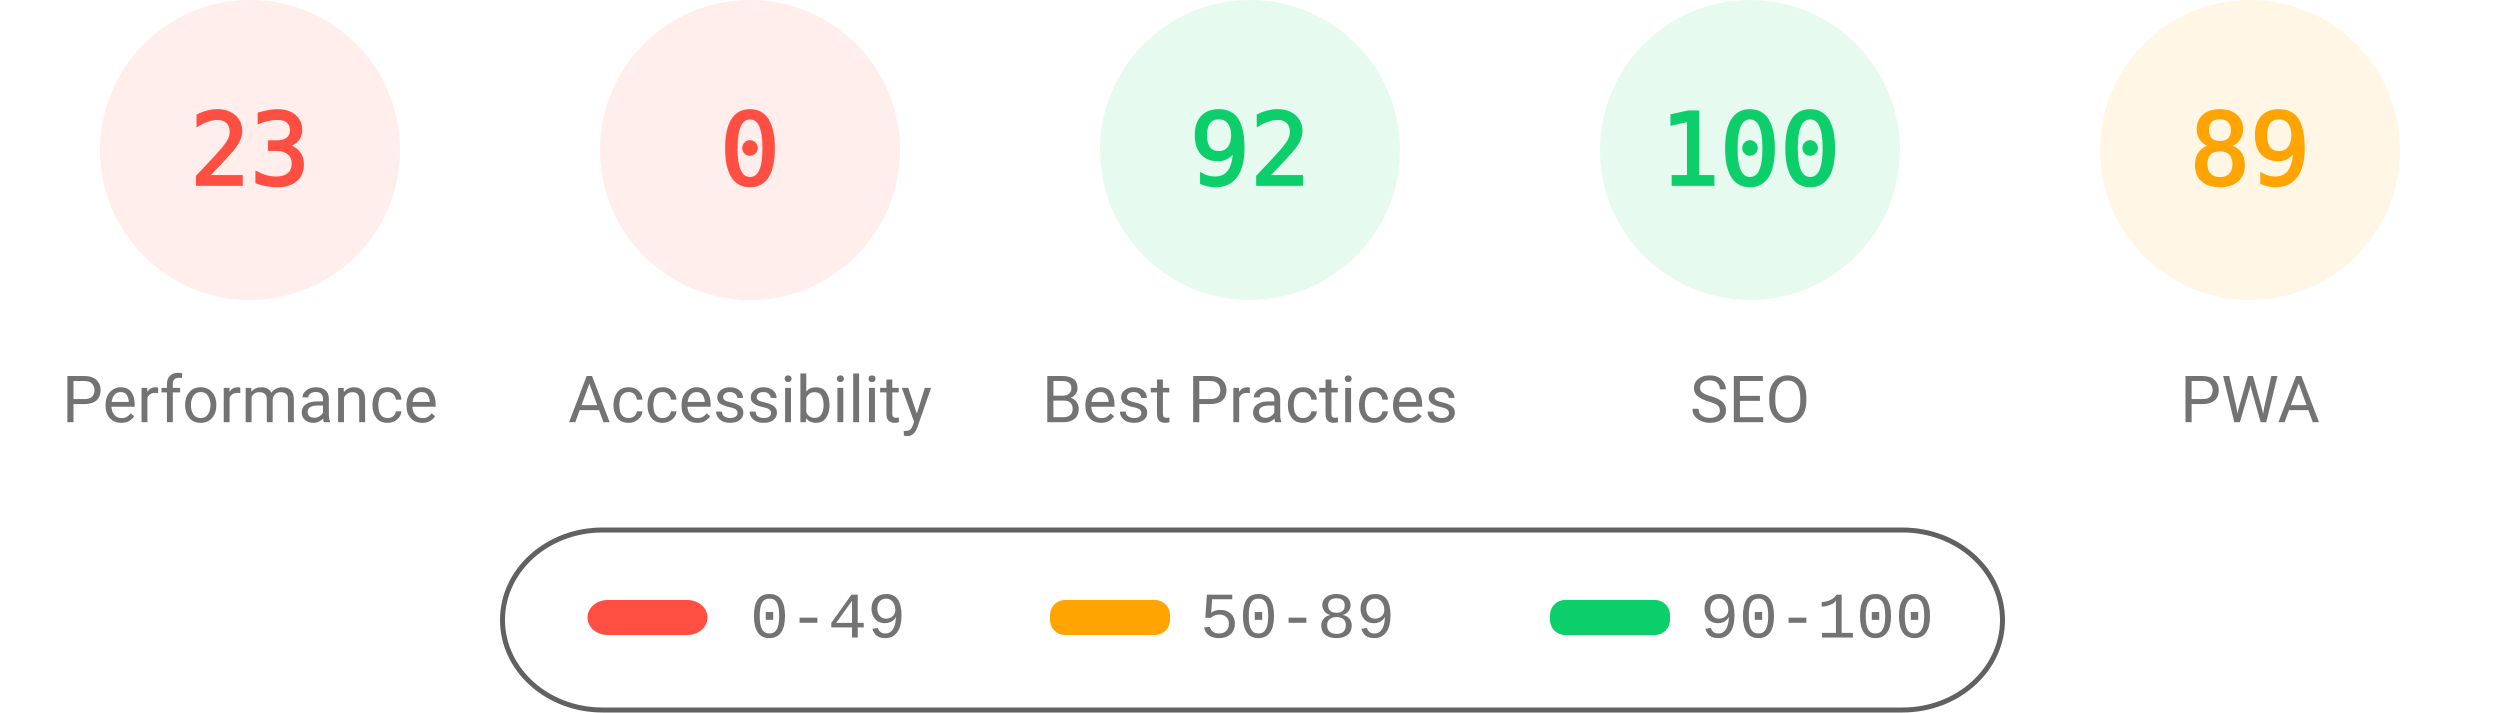
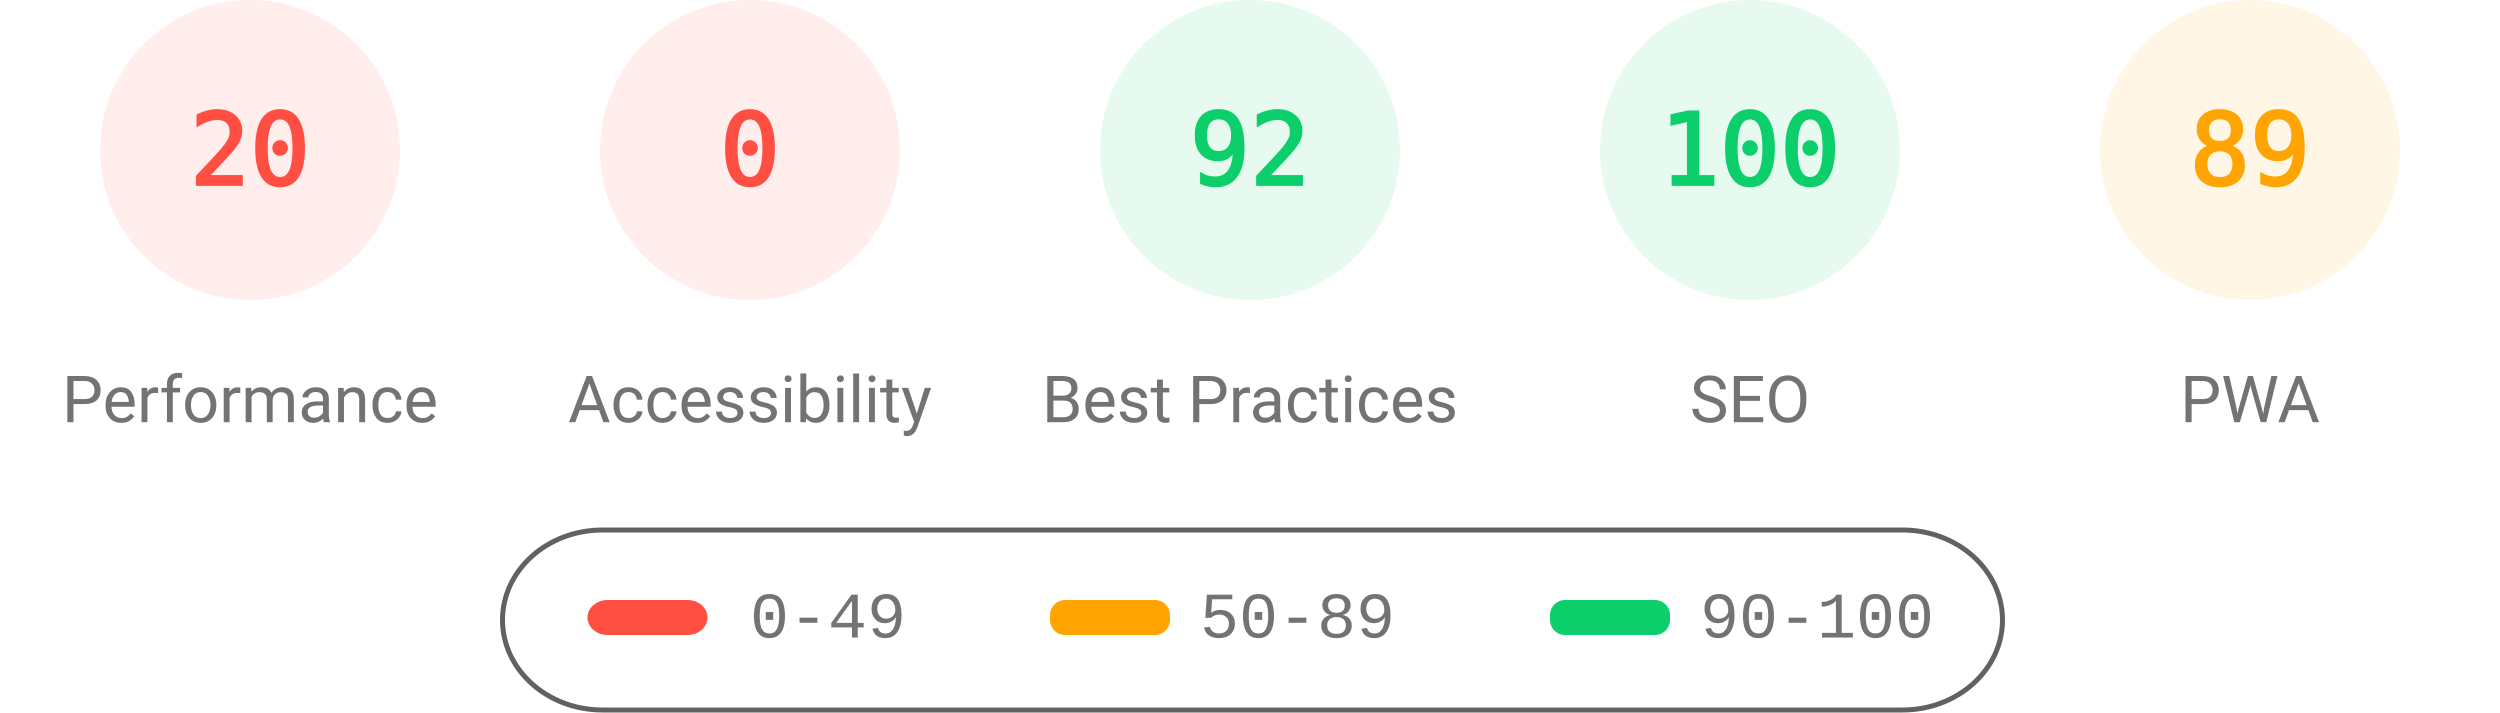
<svg xmlns="http://www.w3.org/2000/svg" fill="none" width="1000" height="285">
  <style>.gauge-base{opacity:.1}.gauge-arc{fill:none;animation-delay:250ms;stroke-linecap:round;transform:rotate(-90deg);transform-origin:100px 60px;animation:load-gauge 1s ease forwards}.guage-text{font-size:40px;font-family:monospace;text-align:center}.guage-red{color:#ff4e42;fill:#ff4e42;stroke:#ff4e42}.guage-orange{color:#ffa400;fill:#ffa400;stroke:#ffa400}.guage-green{color:#0cce6b;fill:#0cce6b;stroke:#0cce6b}.guage-undefined{color:#5c5c5c;fill:#5c5c5c;stroke:#5c5c5c}.guage-title{color:#737373;fill:#737373;stroke:none;font-size:26px;line-height:26px;font-family:Roboto,Halvetica,Arial,sans-serif}@keyframes load-gauge{from{stroke-dasharray:0 352.858}}</style>
  <svg class="guage-div guage-perf guage-red" viewBox="0 0 200 200" width="200" height="200">
    <circle class="gauge-base" r="56" cx="100" cy="60" stroke-width="8" />
-     <circle class="gauge-arc guage-arc-1" r="56" cx="100" cy="60" stroke-width="8" style="stroke-dasharray:80.927,351.858" />
-     <text class="guage-text" x="100" y="60" alignment-baseline="central" dominant-baseline="central" text-anchor="middle">23</text>
+     <circle class="gauge-arc guage-arc-1" r="56" cx="100" cy="60" stroke-width="8" style="stroke-dasharray:70.372,351.858" />
+     <text class="guage-text" x="100" y="60" alignment-baseline="central" dominant-baseline="central" text-anchor="middle">20</text>
    <text class="guage-title" x="100" y="160" alignment-baseline="central" dominant-baseline="central" text-anchor="middle">Performance</text>
  </svg>
  <svg class="guage-div guage-acc guage-red" viewBox="0 0 200 200" width="200" height="200" x="200">
    <circle class="gauge-base" r="56" cx="100" cy="60" stroke-width="8" />
    <circle class="gauge-arc guage-arc-2" r="56" cx="100" cy="60" stroke-width="8" style="stroke-dasharray:0,351.858" />
    <text class="guage-text" x="100" y="60" alignment-baseline="central" dominant-baseline="central" text-anchor="middle">0</text>
    <text class="guage-title" x="100" y="160" alignment-baseline="central" dominant-baseline="central" text-anchor="middle">Accessibility</text>
  </svg>
  <svg class="guage-div guage-best guage-green" viewBox="0 0 200 200" width="200" height="200" x="400">
    <circle class="gauge-base" r="56" cx="100" cy="60" stroke-width="8" />
    <circle class="gauge-arc guage-arc-3" r="56" cx="100" cy="60" stroke-width="8" style="stroke-dasharray:323.709,351.858" />
    <text class="guage-text" x="100" y="60" alignment-baseline="central" dominant-baseline="central" text-anchor="middle">92</text>
    <text class="guage-title" x="100" y="160" alignment-baseline="central" dominant-baseline="central" text-anchor="middle">Best Practices</text>
  </svg>
  <svg class="guage-div guage-seo guage-green" viewBox="0 0 200 200" width="200" height="200" x="600">
    <circle class="gauge-base" r="56" cx="100" cy="60" stroke-width="8" />
    <circle class="gauge-arc guage-arc-4" r="56" cx="100" cy="60" stroke-width="8" style="stroke-dasharray:351.858,351.858" />
    <text class="guage-text" x="100" y="60" alignment-baseline="central" dominant-baseline="central" text-anchor="middle">100</text>
    <text class="guage-title" x="100" y="160" alignment-baseline="central" dominant-baseline="central" text-anchor="middle">SEO</text>
  </svg>
  <svg class="guage-div guage-pwa guage-orange" viewBox="0 0 200 200" width="200" height="200" x="800">
    <circle class="gauge-base" r="56" cx="100" cy="60" stroke-width="8" />
    <circle class="gauge-arc guage-arc-4" r="56" cx="100" cy="60" stroke-width="8" style="stroke-dasharray:313.154,351.858" />
    <text class="guage-text" x="100" y="60" alignment-baseline="central" dominant-baseline="central" text-anchor="middle">89</text>
    <text class="guage-title" x="100" y="160" alignment-baseline="central" dominant-baseline="central" text-anchor="middle">PWA</text>
  </svg>
  <svg width="604" height="76" x="200" y="210">
    <path fill="none" id="canvas_background" d="M-1-1h604v80H-1z" />
    <rect fill-opacity="0" stroke="#616161" stroke-width="2" rx="40" id="svg_2" height="72" width="600" y="2" x="1" fill="#000" />
    <rect stroke="#000" rx="8" id="svg_3" height="14" width="48" y="30" x="35" stroke-opacity="null" stroke-width="0" fill="#ff4e42" />
    <rect stroke="#000" rx="6" id="svg_4" height="14" width="48" y="30" x="220" stroke-opacity="null" stroke-width="0" fill="#ffa400" />
    <rect stroke="#000" rx="6" id="svg_5" height="14" width="48" y="30" x="420" stroke-opacity="null" stroke-width="0" fill="#0cce6b" />
    <text xml:space="preserve" text-anchor="start" font-family="'Courier New', Courier, monospace" font-size="26" id="svg_6" y="45" x="100" stroke-opacity="null" stroke-width="0" stroke="#000" fill="#737373">0-49</text>
    <text xml:space="preserve" text-anchor="start" font-family="'Courier New', Courier, monospace" font-size="26" id="svg_7" y="45" x="280" stroke-opacity="null" stroke-width="0" stroke="#000" fill="#737373">50-89</text>
    <text xml:space="preserve" text-anchor="start" font-family="'Courier New', Courier, monospace" font-size="26" id="svg_8" y="45" x="480" stroke-opacity="null" stroke-width="0" stroke="#000" fill="#737373">90-100</text>
  </svg>
</svg>
